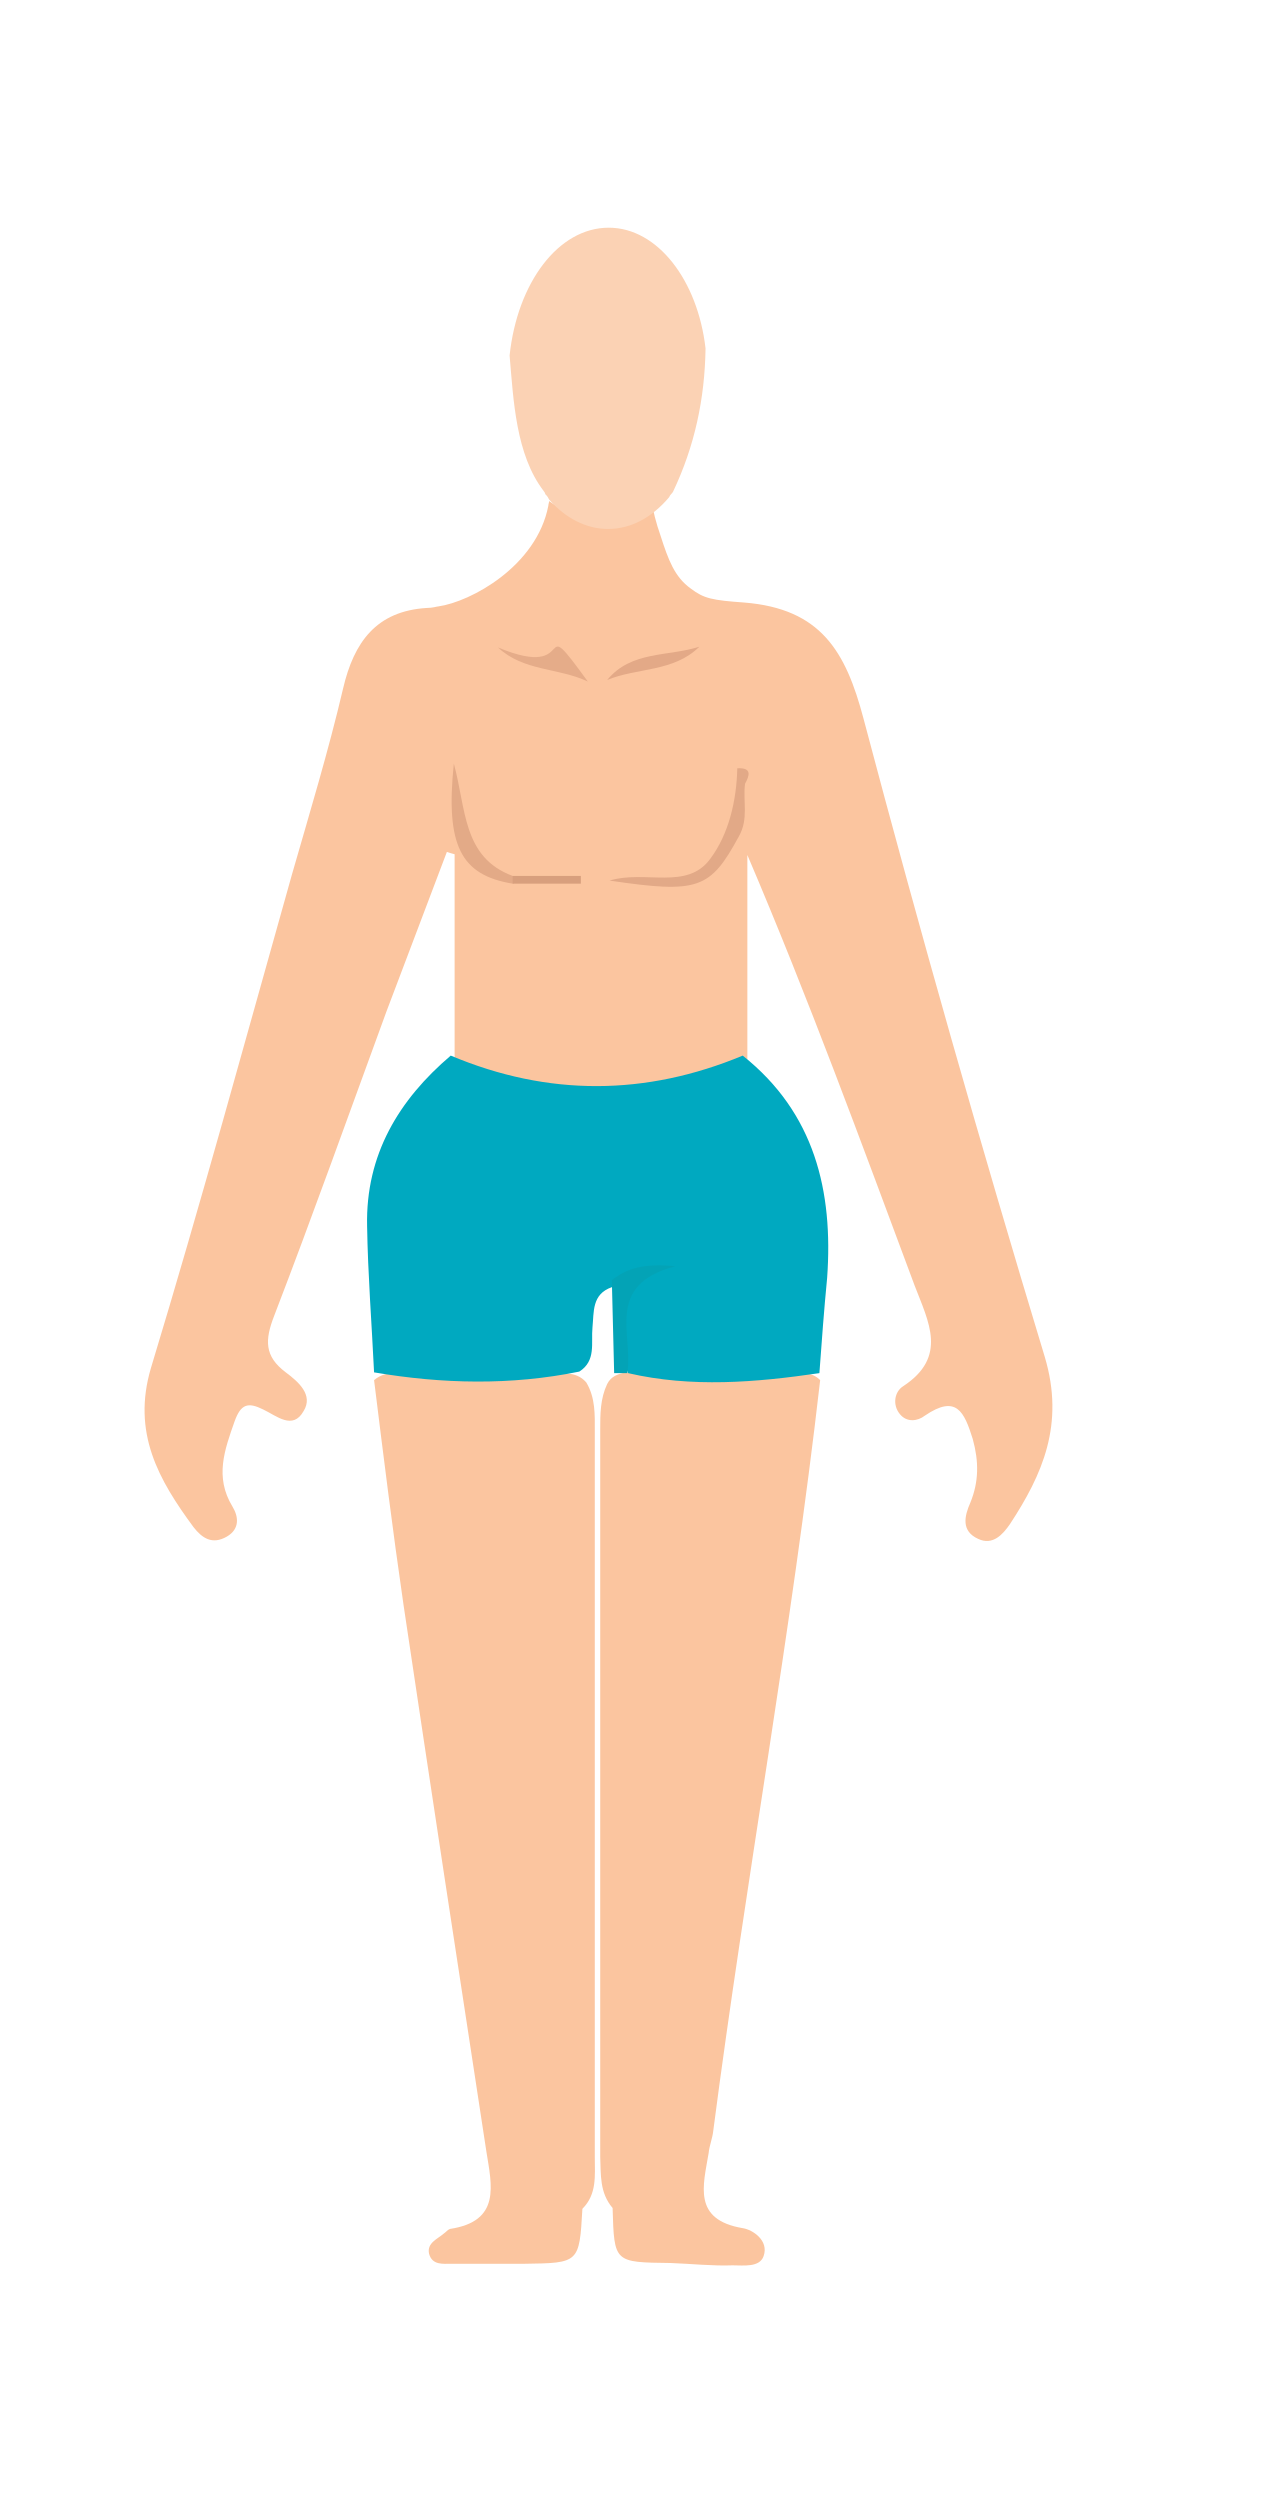
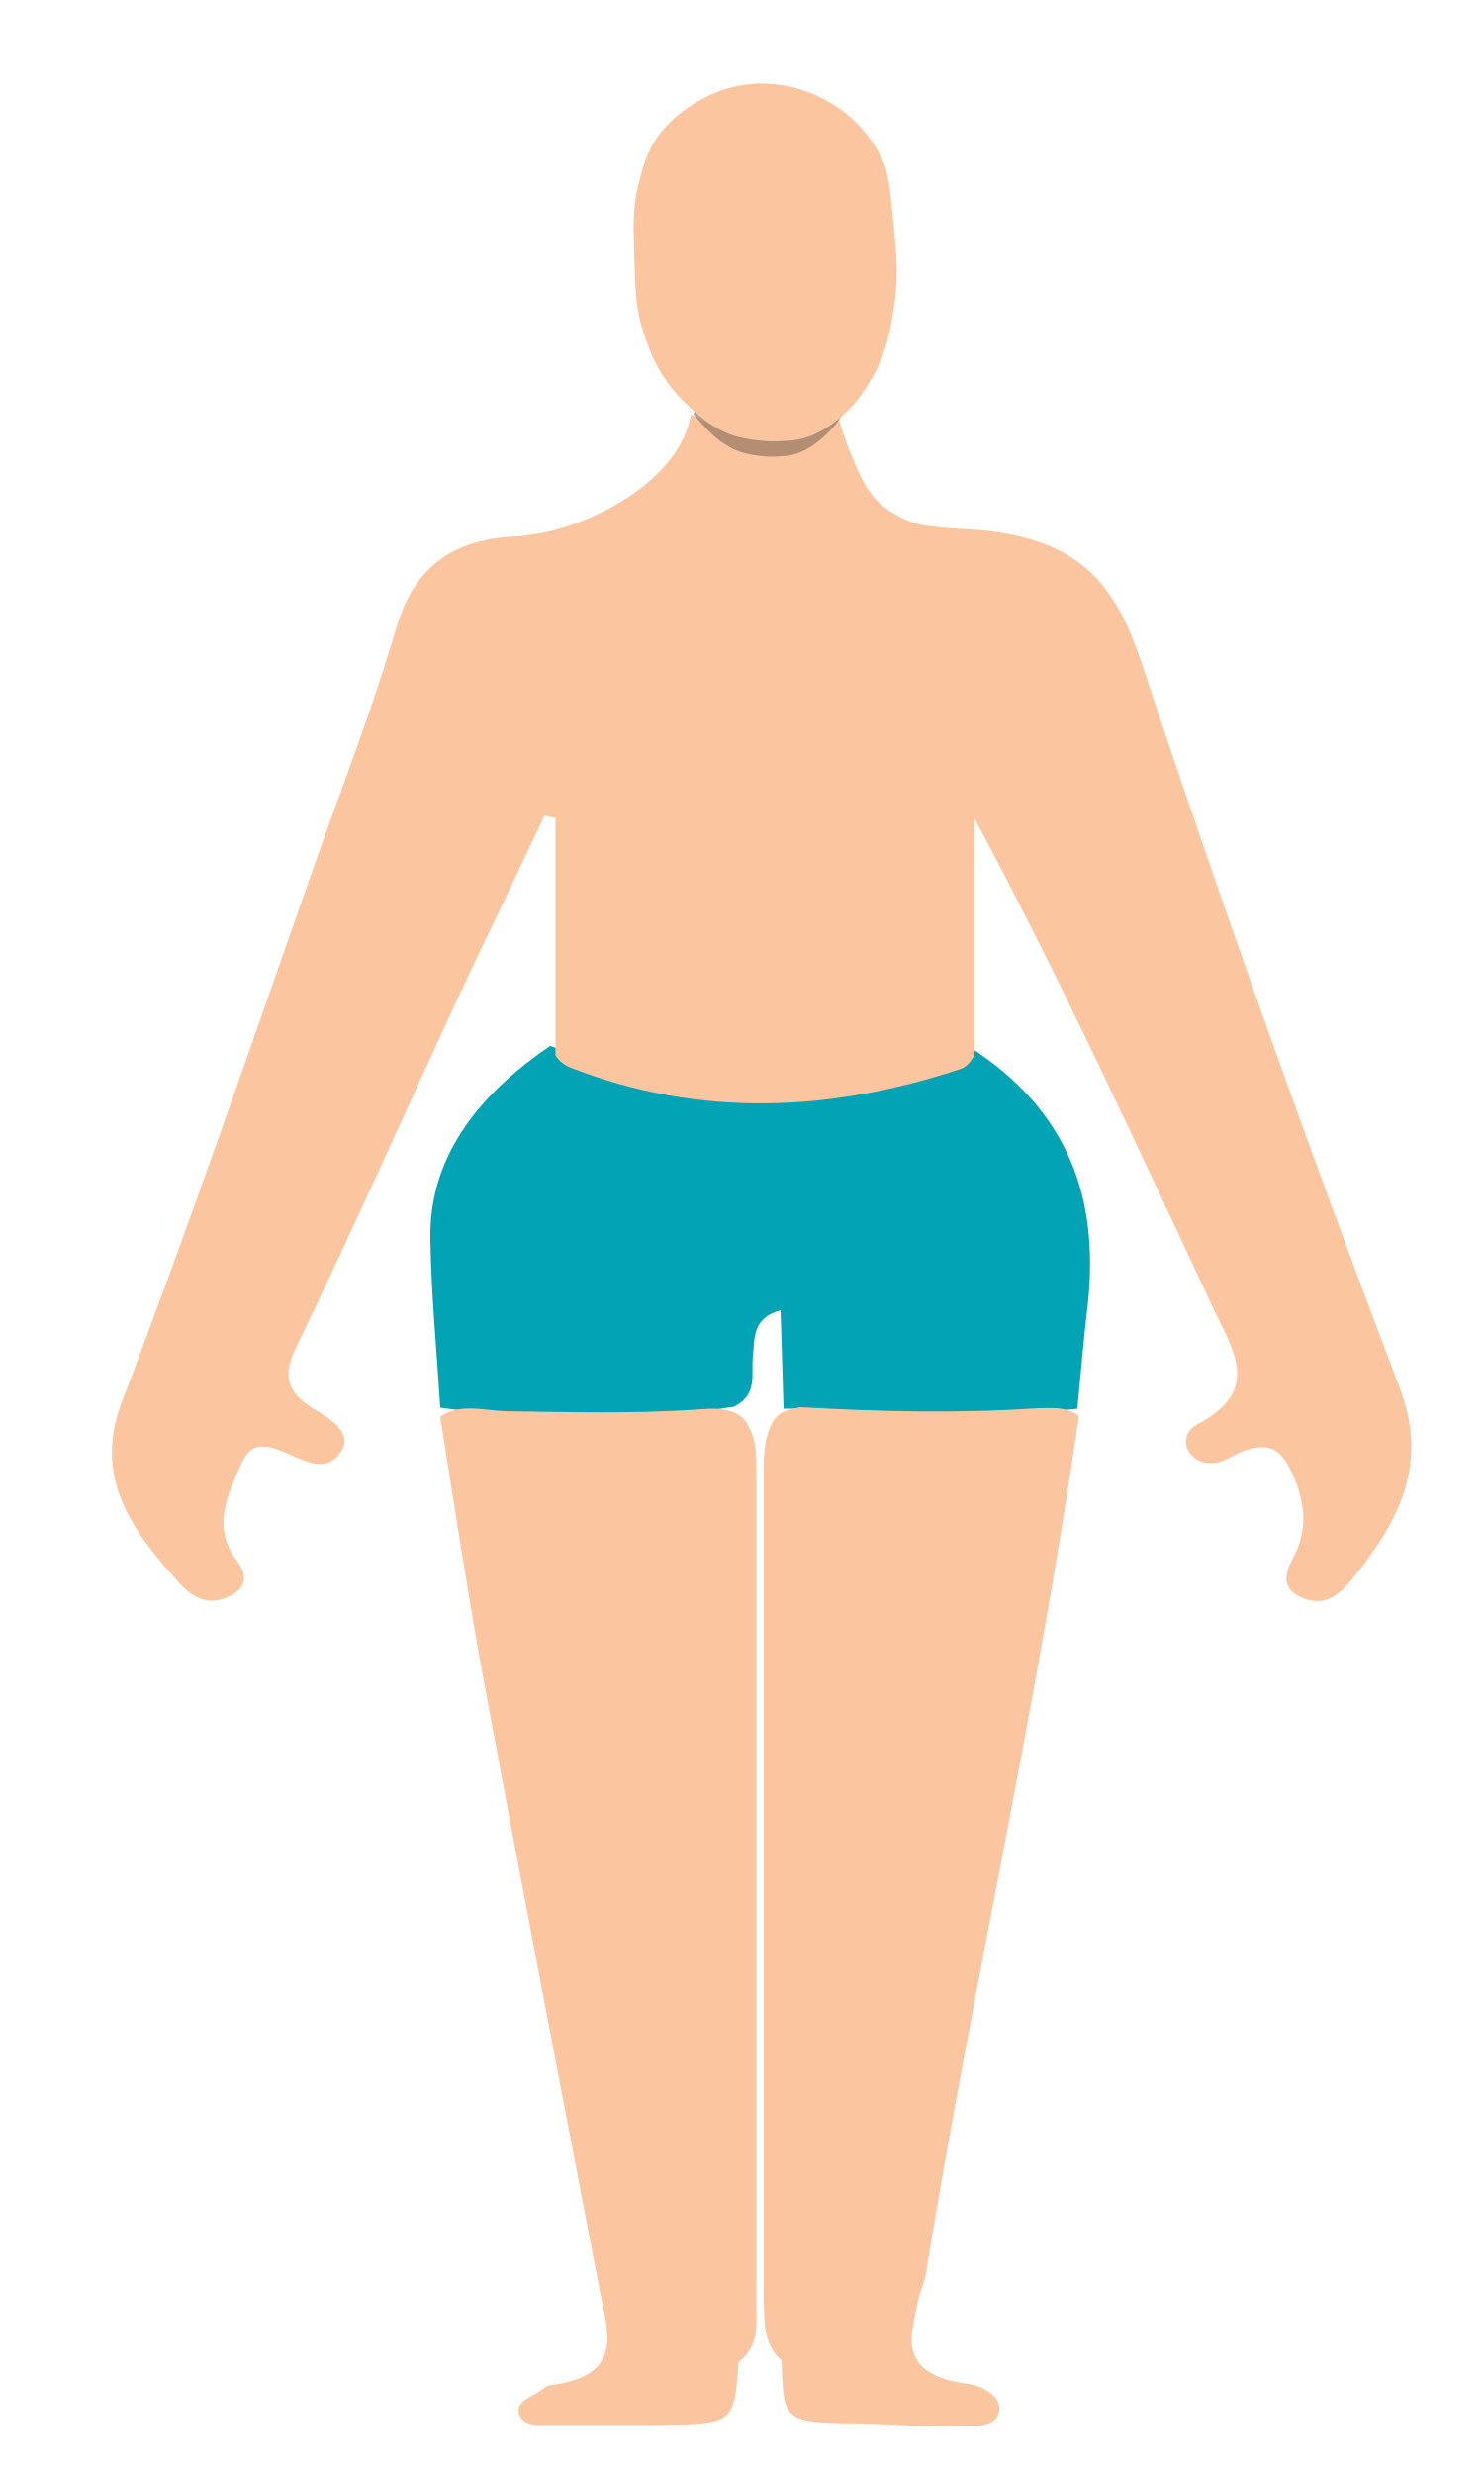
- <svg xmlns="http://www.w3.org/2000/svg" version="1.1" id="Layer_1" x="0px" y="0px" viewBox="0 0 164 322.8" style="enable-background:new 0 0 164 322.8;" xml:space="preserve">
+ <svg xmlns="http://www.w3.org/2000/svg" version="1.1" id="Layer_1" x="0px" y="0px" viewBox="0 0 300 500" style="enable-background:new 0 0 300 500;" xml:space="preserve">
  <style type="text/css">
- 	.st0{fill:#FBFDFB;}
+ 	.st0{fill:#03A3B6;}
	.st1{fill:#FBC59F;}
- 	.st2{fill:#FBD2B4;}
- 	.st3{fill:#E2A987;}
- 	.st4{fill:#E3AA87;}
- 	.st5{fill:#E3A987;}
- 	.st6{fill:#E5AC89;}
- 	.st7{fill:#D89F7D;}
- 	.st8{fill:#00A9C0;}
- 	.st9{fill:#03A3B6;}
+ 	.st2{opacity:0.68;fill:#92745E;}
</style>
-   <path class="st0" d="M81,175.5c0-2.7,0.3-5.4,0-8c-0.4-3.5,1.3-4.3,4.3-4c1.8,4,1.2,8,0.3,12c-0.1,17-0.2,34-0.2,51  c-0.1,18.7-0.1,37.3-0.1,56c-1.3-0.1-2.6,2.4-3.9,0c0-33.5-0.1-67.1-0.1-100.6C81.2,179.8,81.1,177.6,81,175.5z" />
+   <path class="st0" d="M195.7,211.4c-28,9.3-56.2,9.5-84.5,0c-15,10.2-24.6,22.9-24.2,39.3c0.2,11.3,1.3,22.5,2,33.8  c19.7,2.7,39.7,3,59.4-0.2c4.9-2.5,3.4-6.6,3.8-10.2c0.4-3.6-0.2-7.7,5.6-9.3c0,0,0,0,0,0c0.2,6.6,0.4,13.2,0.6,19.9  c1.3,0,2.7,0,3.8,0c0-0.1,0-0.2,0.1-0.3c0.1,0.1,0.1,0.2,0.2,0.3c18.4,3.4,37,2.1,55.3,0c0.7-7.3,1.3-14.6,2.2-22  C221.9,242.7,216.6,224.7,195.7,211.4z" />
  <g>
-     <path class="st1" d="M134.9,175.2c-8.3-27.4-16.1-54.8-23.4-82.4c-2.3-8.7-5.5-14.2-15.4-15c-4.1-0.3-5.2-0.5-6.9-1.8   c-2.1-1.5-2.9-3.7-3.9-6.8c-0.6-1.7-1-3.3-1.2-4.7c-0.1,0.1-0.3,0.1-0.4,0.2c-4.4,3-8.6,3-12.8,0c0,0.2-0.1,0.4-0.1,0.6   c-1.5,7.8-10,12.4-14.2,13c-0.2,0-0.7,0.2-1.5,0.2c-6.5,0.4-9.4,4.4-10.8,10.4c-1.9,8.1-4.3,16-6.6,24c-6,21.3-11.8,42.6-18.2,63.7   c-2.5,8.4,1,14.5,5.5,20.6c1.1,1.4,2.4,2.3,4.3,1.2c1.7-1,1.5-2.6,0.7-3.9c-2.3-3.8-1-7.3,0.3-11c0.8-2.2,1.7-2.5,3.7-1.5   c1.7,0.8,3.8,2.7,5.2,0.2c1.3-2.1-0.7-3.8-2.3-5c-2.8-2.1-2.7-4.2-1.5-7.3c5-13,9.7-26.2,14.5-39.3c2.6-6.9,5.2-13.7,7.8-20.6   c0.3,0.1,0.6,0.2,1,0.3v26.9c0.3,0.6,0.8,1.1,1.4,1.4c11.7,5.7,23.5,5,35.2,0.1c0.6-0.3,0.9-0.9,1.2-1.5v-26.8   c7.9,18.5,14.7,37.1,21.6,55.6c1.8,4.7,4.3,9.2-1.5,13c-1.1,0.7-1.4,2.4-0.4,3.6c0.9,1.1,2.3,0.9,3.2,0.2c4.1-2.8,5.1-0.5,6.2,3   c0.8,2.9,0.8,5.5-0.3,8.2c-0.8,1.8-1.2,3.7,1,4.7c1.9,0.9,3.2-0.6,4.1-1.9C134.6,190.4,137.5,183.9,134.9,175.2z" />
-     <path class="st1" d="M75.2,285.2c-0.4,7-0.4,7-7.5,7.1c-3.1,0-6.3,0-9.4,0c-1.1,0-2.5,0.2-2.9-1.3c-0.3-1.4,1.1-1.9,1.9-2.6   c0.3-0.2,0.5-0.5,0.8-0.6c6.6-1,5.4-5.6,4.7-10c-3.6-23.5-7.2-47.1-10.7-70.6c-1.4-9.6-2.6-19.3-3.8-29c1.8-1.5,3.8-0.7,5.8-0.6   c5.5,0.1,11,0.3,16.5-0.1c1.8-0.1,3.7-0.6,5.1,1c1.2,2,1.1,4.2,1.1,6.3c0,31.3,0,62.6,0,93.8C76.8,280.9,77.1,283.3,75.2,285.2z" />
-     <path class="st1" d="M105.9,178.2c-3.7,32.4-9.6,64.6-13.8,96.9c-0.1,1-0.5,1.9-0.6,2.9c-0.7,4.2-2.1,8.6,4.4,9.7   c1.3,0.2,3.4,1.6,2.7,3.6c-0.5,1.5-2.6,1.2-4,1.2c-2.6,0.1-5.3-0.2-8-0.3c-7.3-0.1-7.3,0-7.5-7.1c-1.7-2-1.5-4.3-1.6-6.6   c0-31.3,0-62.6,0-93.9c0-2,0-4,0.9-5.9c0.5-1,1.4-1.3,2.4-1.5c7.1,0.5,14.2,0.7,21.4,0.1C103.5,177.3,104.8,177.1,105.9,178.2z" />
-     <path class="st2" d="M78.6,29.4c-6.5,0-11.8,7.1-12.8,16.5c0.5,5.8,0.8,12.8,4.4,17.5c0.1,0.1,0.2,0.3,0.2,0.4   c0.1,0.1,0.1,0.1,0.1,0.1c0.2,0.2,0.3,0.4,0.4,0.6v0c2.1,2.4,4.8,3.8,7.6,3.8c3,0,5.7-1.5,7.9-4.1c0,0,0,0,0,0   c0.1-0.3,0.4-0.5,0.5-0.7c2.8-5.9,4.1-12,4.2-18.5C90.1,36.2,84.9,29.4,78.6,29.4z" />
-     <path class="st3" d="M96.2,101.2c-0.3,2.3,0.5,4.5-0.8,6.8c-3.7,6.8-5.2,7.4-16.7,5.7c4.6-1.4,10,1.3,13-2.8   c2.4-3.2,3.4-7.5,3.5-11.7C97.1,99.1,96.8,100.1,96.2,101.2z" />
-     <path class="st4" d="M66.2,114.1c-6.7-1.1-8.7-4.9-7.6-15.5c1.6,5.8,1.1,12.1,7.6,14.5c0.4,0.2,0.5,0.4,0.4,0.7   C66.4,114,66.3,114.1,66.2,114.1z" />
-     <path class="st5" d="M78.4,87.8c3.1-3.8,7.9-3,11.9-4.3C87,86.8,82.2,86.2,78.4,87.8z" />
-     <path class="st6" d="M75.9,88c-3.8-1.8-8.3-1.3-11.6-4.4C75.1,88.1,68.8,78.2,75.9,88z" />
-     <path class="st7" d="M66.2,114.1c0-0.3,0-0.7,0-1c2.9,0,5.9,0,8.8,0c0,0.3,0,0.7,0,1C72.1,114.1,69.1,114.1,66.2,114.1z" />
-   </g>
-   <g>
-     <path class="st8" d="M105.8,177.3c-8.2,1.2-16.5,1.9-24.7,0c-2.8-6.6-1.8-11.2,3.7-13.8c-2.2,1.2-4.3,1.4-5.8,2.7   c-2.6,0.9-2.3,3.2-2.5,5.2c-0.2,2,0.5,4.3-1.7,5.7c-8.8,1.8-17.7,1.6-26.5,0.1c-0.3-6.3-0.8-12.6-0.9-18.9   c-0.2-9.2,4.1-16.3,10.8-22c12.6,5.3,25.2,5.2,37.7,0c9.3,7.4,11.7,17.5,10.9,28.7C106.4,169.1,106.1,173.2,105.8,177.3z" />
-     <path class="st9" d="M79.3,177.3c-0.1-4-0.2-8-0.3-12c2-1.6,4.3-2.2,8.2-1.8c-9.2,2.4-5.4,8.9-6.2,13.8   C80.5,177.3,79.9,177.3,79.3,177.3z" />
+     <g>
+       <path class="st1" d="M283.1,280.9C264.5,232,247,183,230.7,133.8c-5.2-15.5-12.3-25.4-34.5-26.8c-9.2-0.5-11.7-0.9-15.5-3.2    c-4.7-2.7-6.5-6.6-8.7-12.1c-1.3-3-2.2-5.9-2.7-8.4c-0.2,0.2-0.7,0.2-0.9,0.4c-9.9,5.4-19.3,5.4-28.7,0c0,0.4-0.2,0.7-0.2,1.1    c-3.4,13.9-22.4,22.1-31.8,23.2c-0.4,0-1.6,0.4-3.4,0.4c-14.6,0.7-21.1,7.9-24.2,18.6c-4.3,14.5-9.6,28.6-14.8,42.9    c-13.4,38-26.4,76.1-40.8,113.8c-5.6,15,2.2,25.9,12.3,36.8c2.5,2.5,5.4,4.1,9.6,2.1c3.8-1.8,3.4-4.6,1.6-7    c-5.2-6.8-2.2-13,0.7-19.6c1.8-3.9,3.8-4.5,8.3-2.7c3.8,1.4,8.5,4.8,11.7,0.4c2.9-3.8-1.6-6.8-5.2-8.9c-6.3-3.8-6.1-7.5-3.4-13    c11.2-23.2,21.7-46.8,32.5-70.2c5.8-12.3,11.7-24.5,17.5-36.8c0.7,0.2,1.3,0.4,2.2,0.5v48c0.7,1.1,1.8,2,3.1,2.5    c26.2,10.2,52.7,8.9,78.9,0.2c1.3-0.5,2-1.6,2.7-2.7v-47.9c17.7,33,32.9,66.3,48.4,99.3c4,8.4,9.6,16.4-3.4,23.2    c-2.5,1.3-3.1,4.3-0.9,6.4c2,2,5.2,1.6,7.2,0.4c9.2-5,11.4-0.9,13.9,5.4c1.8,5.2,1.8,9.8-0.7,14.6c-1.8,3.2-2.7,6.6,2.2,8.4    c4.3,1.6,7.2-1.1,9.2-3.4C282.4,308.1,288.9,296.5,283.1,280.9z" />
+       <path class="st1" d="M152.9,298.1c0-3.8,0.2-7.7-2.5-11.3c-3.1-2.9-7.4-2-11.4-1.8c-12.3,0.7-24.6,0.4-37,0.2    c-4.5-0.2-9-1.6-13,1.1c2.7,17.3,5.4,34.6,8.5,51.8c7.8,42,15.9,84.1,24,126.1c1.6,7.9,4.3,16.1-10.5,17.9    c-0.7,0.2-1.1,0.7-1.8,1.1c-1.8,1.3-4.9,2.1-4.3,4.6c0.9,2.7,4,2.3,6.5,2.3c6.9,0,14.1,0,21.1,0c15.9-0.2,15.9-0.2,16.8-12.7    c4.3-3.4,3.6-7.7,3.6-11.8C152.9,409.9,152.9,354,152.9,298.1z" />
+       <path class="st1" d="M187.2,459.3c9.4-57.7,22.6-115.2,30.9-173.1c-2.5-2-5.4-1.6-8.3-1.6c-16.1,1.1-32,0.7-48-0.2    c-2.2,0.4-4.3,0.9-5.4,2.7c-2,3.4-2,7-2,10.5c0,55.9,0,111.8,0,167.7c0.2,4.1-0.2,8.2,3.6,11.8c0.4,12.7,0.4,12.5,16.8,12.7    c6.1,0.2,12.1,0.7,17.9,0.5c3.1,0,7.8,0.5,9-2.1c1.6-3.6-3.1-6.1-6.1-6.4c-14.6-2-11.4-9.8-9.9-17.3    C186.1,462.7,187,461.1,187.2,459.3z" />
+     </g>
+     <path class="st2" d="M170.7,83.2L170.7,83.2c-0.6,0.9-1.1,1.7-1.6,2.4c-1.2,1.4-5,5.8-9.8,6.5c-0.8,0.1-2.2,0.2-3.8,0.2   c0,0-3-0.1-5.6-0.9c-4.5-1.4-7.6-5.3-9.3-7.2c-0.1-0.2-0.3-0.3-0.4-0.5c0.3-0.7,0.6-1.5,0.8-2.5c0.2-0.9,0.4-2.2,0.5-3.8   c1.6,1.2,6.9,4.7,14.4,4.4c7.3-0.3,12.2-4.1,13.8-5.4C169.9,79,170.3,81.3,170.7,83.2z" />
+     <path class="st1" d="M180.7,45.8c0.4,4.4,0.6,6.7,0.6,9.6c-0.1,4.5-0.8,8.2-1.3,10.8c-0.5,2.6-1.4,6-3.5,9.8   c-1.5,2.7-3.1,4.9-4.6,6.5c-1.4,1.4-5.8,5.8-11.6,6.5c-0.9,0.1-2.6,0.2-4.5,0.2c0,0-3.5-0.1-6.6-0.9c-5.3-1.4-9-5.3-11-7.2   c-5.2-5.1-7-10.5-8.2-14.2c-1.5-4.6-1.6-8.4-1.8-16c-0.2-6.1-0.2-9.2,0.8-13.3c0.9-3.8,1.9-7.9,5.4-11.8c0.8-0.9,8.3-9.2,20.3-8.9   c7.8,0.2,13.2,3.8,15.2,5.2c1,0.7,6.2,4.5,8.8,11C179.6,35.1,180,38.7,180.7,45.8z" />
  </g>
</svg>
